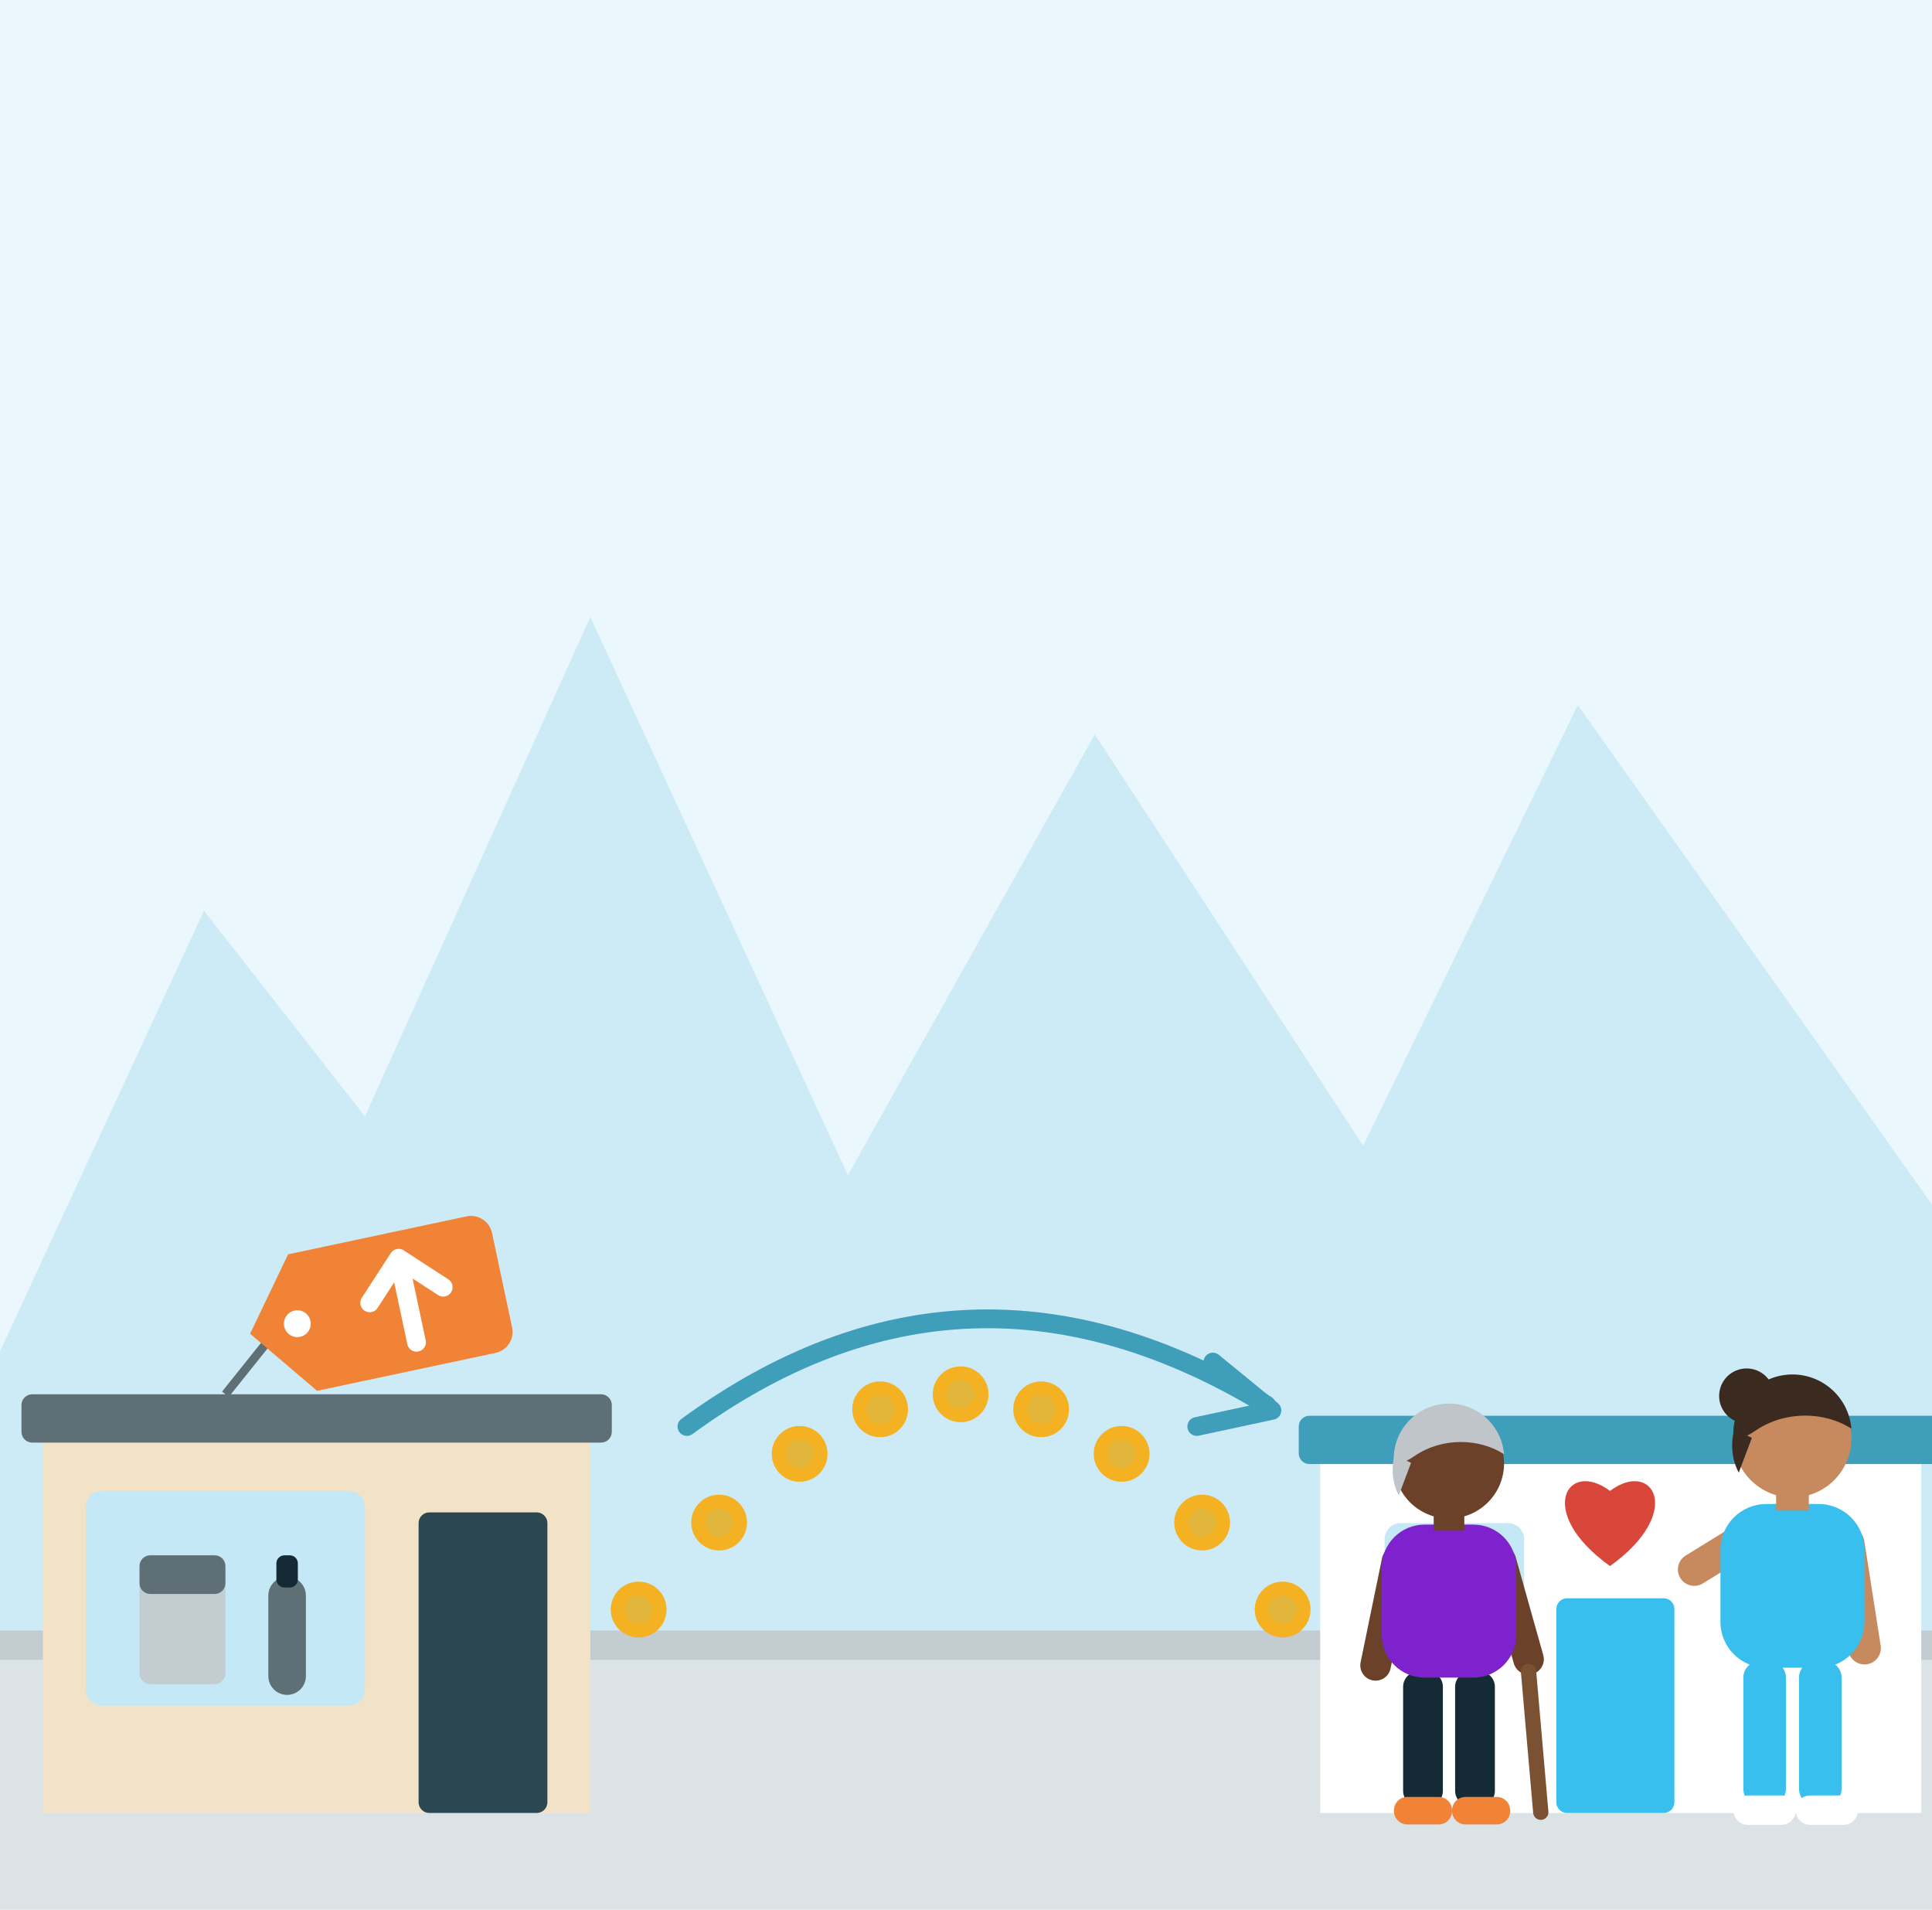
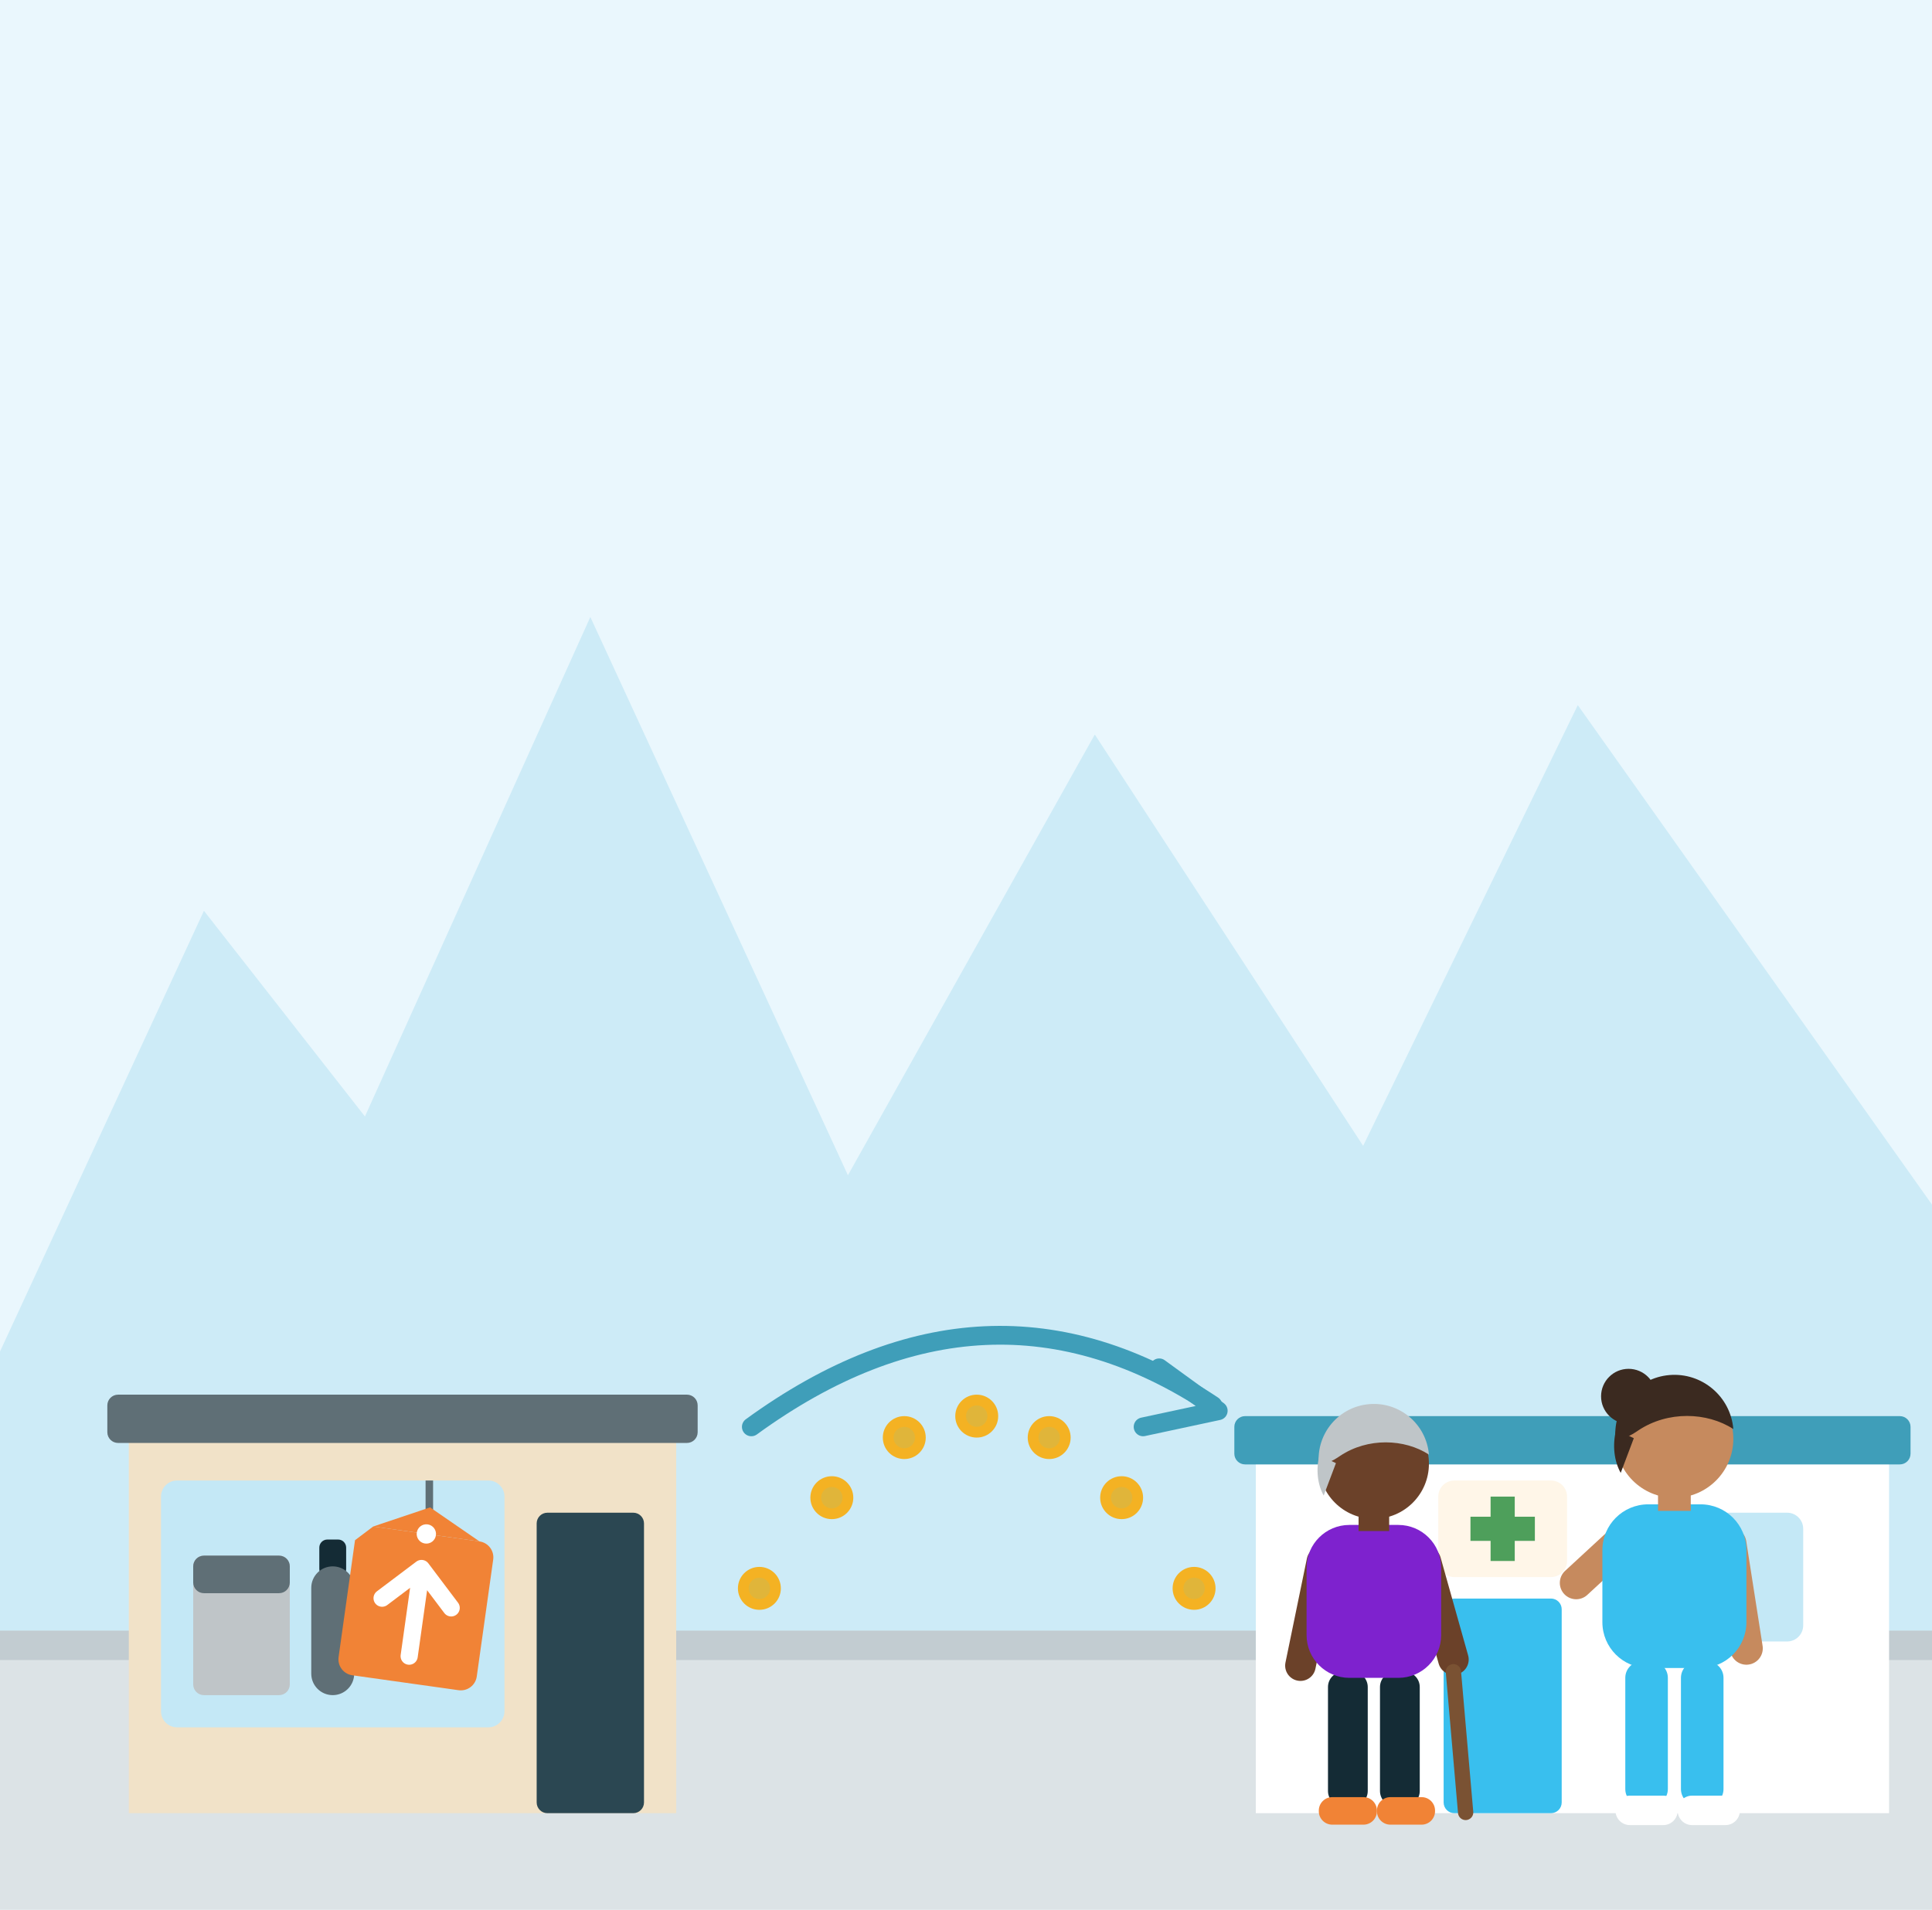
<svg xmlns="http://www.w3.org/2000/svg" width="100%" height="100%" data-sky="#EAF7FD">
  <svg width="100%" height="100%" viewBox="0 0 360 130" preserveAspectRatio="none">
    <rect width="360" height="130" fill="#EAF7FD" />
    <path d="M0 92L38 62l30 14 42-34 48 38 46-30 50 28 40-30 66 34v42H0z" fill="#CDEBF7" />
    <rect y="112" width="360" height="18" fill="#DCE3E6" />
    <path d="M0 112h360" stroke="#C2CCD1" stroke-width="2" />
  </svg>
  <svg width="100%" height="100%" viewBox="0 0 360 130" preserveAspectRatio="xMidYMax meet">
-     <rect x="8" y="40" width="102" height="72" fill="#F1E2C8" />
-     <rect x="4" y="34" width="110" height="9" rx="2" fill="#5F6F76" />
-     <rect x="16" y="52" width="52" height="40" rx="3" fill="#C4E8F6" />
-     <rect x="26" y="64" width="16" height="24" rx="2" fill="#C2CCD1" />
-     <rect x="26" y="64" width="16" height="7.2" rx="2" fill="#5F6F76" />
-     <rect x="50" y="68" width="7" height="22" rx="3.5" fill="#5F6F76" />
-     <rect x="51.5" y="64" width="4" height="6" rx="1.5" fill="#142B35" />
-     <rect x="78" y="56" width="24" height="56" rx="2" fill="#2B4752" />
-     <path d="M42 34L58 14" stroke="#5F6F76" stroke-width="1.6" />
-     <g transform="rotate(-12 64 18)">
-       <path d="M56 6h34a4 4 0 0 1 4 4v18a4 4 0 0 1-4 4H56l-10-13z" fill="#F18336" />
-       <circle cx="55" cy="19" r="2.5" fill="#FFFFFF" />
-       <path d="M76 27V12M69 18l7-7 7 7" stroke="#FFFFFF" stroke-width="3.5" stroke-linecap="round" stroke-linejoin="round" fill="none" />
+     <rect x="24" y="40" width="102" height="72" fill="#F1E2C8" />
+     <rect x="20" y="34" width="110" height="9" rx="2" fill="#5F6F76" />
+     <rect x="30" y="50" width="64" height="46" rx="3" fill="#C4E8F6" />
+     <rect x="36" y="64" width="18" height="26" rx="2" fill="#BFC5C8" />
+     <rect x="36" y="64" width="18" height="7" rx="2" fill="#5F6F76" />
+     <rect x="59.5" y="61" width="5" height="7" rx="1.5" fill="#142B35" />
+     <rect x="58" y="66" width="8" height="24" rx="4" fill="#5F6F76" />
+     <path d="M80 50V56" stroke="#5F6F76" stroke-width="1.4" />
+     <g transform="rotate(8 80 56)">
+       <path d="M70 60h20a3 3 0 0 1 3 3v22a3 3 0 0 1-3 3H70a3 3 0 0 1-3-3V63z" fill="#F18336" />
+       <path d="M70 60l10-5 10 5z" fill="#F18336" />
+       <circle cx="80" cy="60" r="1.8" fill="#FFFFFF" />
+       <path d="M80 83V67M73.5 73l6.5-6.5 6.5 6.5" stroke="#FFFFFF" stroke-width="3.2" stroke-linecap="round" stroke-linejoin="round" fill="none" />
    </g>
-     <circle cx="119.0" cy="74.1" r="5.2" fill="#F4B223" />
-     <circle cx="119.0" cy="74.1" r="2.6" fill="#E0B53A" />
-     <circle cx="134.0" cy="57.9" r="5.2" fill="#F4B223" />
-     <circle cx="134.0" cy="57.9" r="2.6" fill="#E0B53A" />
-     <circle cx="149.0" cy="45.1" r="5.2" fill="#F4B223" />
-     <circle cx="149.0" cy="45.1" r="2.6" fill="#E0B53A" />
-     <circle cx="164.0" cy="36.8" r="5.2" fill="#F4B223" />
-     <circle cx="164.0" cy="36.8" r="2.6" fill="#E0B53A" />
-     <circle cx="179.0" cy="34.0" r="5.2" fill="#F4B223" />
-     <circle cx="179.0" cy="34.0" r="2.6" fill="#E0B53A" />
-     <circle cx="194.0" cy="36.8" r="5.2" fill="#F4B223" />
-     <circle cx="194.0" cy="36.8" r="2.6" fill="#E0B53A" />
-     <circle cx="209.0" cy="45.1" r="5.2" fill="#F4B223" />
-     <circle cx="209.0" cy="45.1" r="2.6" fill="#E0B53A" />
-     <circle cx="224.0" cy="57.9" r="5.2" fill="#F4B223" />
-     <circle cx="224.0" cy="57.9" r="2.6" fill="#E0B53A" />
-     <circle cx="239.0" cy="74.1" r="5.2" fill="#F4B223" />
-     <circle cx="239.0" cy="74.1" r="2.6" fill="#E0B53A" />
-     <path d="M128 40Q180 2 236 36" stroke="#3F9EB9" stroke-width="3.5" fill="none" stroke-linecap="round" />
-     <path d="M226 28l11 9-14 3" stroke="#3F9EB9" stroke-width="3.5" fill="none" stroke-linecap="round" stroke-linejoin="round" />
-     <rect x="246" y="44" width="112" height="68" fill="#FFFFFF" />
-     <rect x="242" y="38" width="120" height="9" rx="2" fill="#3F9EB9" />
-     <path d="M300 66C286 56 292 46 300 52C308 46 314 56 300 66Z" fill="#D9473B" />
-     <rect x="258" y="58" width="26" height="22" rx="3" fill="#C4E8F6" />
-     <rect x="290" y="72" width="22" height="40" rx="2" fill="#39BFEE" />
-     <g transform="translate(334 113) scale(1.22)">
+     <rect x="100" y="56" width="20" height="56" rx="2" fill="#2B4752" />
+     <circle cx="141.5" cy="70.1" r="4" fill="#F4B223" />
+     <circle cx="141.5" cy="70.1" r="2" fill="#E0B53A" />
+     <circle cx="155.0" cy="53.2" r="4" fill="#F4B223" />
+     <circle cx="155.0" cy="53.2" r="2" fill="#E0B53A" />
+     <circle cx="168.5" cy="42.0" r="4" fill="#F4B223" />
+     <circle cx="168.5" cy="42.0" r="2" fill="#E0B53A" />
+     <circle cx="182.0" cy="38.0" r="4" fill="#F4B223" />
+     <circle cx="182.0" cy="38.0" r="2" fill="#E0B53A" />
+     <circle cx="195.5" cy="42.0" r="4" fill="#F4B223" />
+     <circle cx="195.5" cy="42.0" r="2" fill="#E0B53A" />
+     <circle cx="209.0" cy="53.2" r="4" fill="#F4B223" />
+     <circle cx="209.0" cy="53.2" r="2" fill="#E0B53A" />
+     <circle cx="222.5" cy="70.1" r="4" fill="#F4B223" />
+     <circle cx="222.5" cy="70.1" r="2" fill="#E0B53A" />
+     <path d="M140 40Q184 8 226 36" stroke="#3F9EB9" stroke-width="3.5" fill="none" stroke-linecap="round" />
+     <path d="M216 29l11 8-14 3" stroke="#3F9EB9" stroke-width="3.5" fill="none" stroke-linecap="round" stroke-linejoin="round" />
+     <rect x="234" y="44" width="118" height="68" fill="#FFFFFF" />
+     <rect x="230" y="38" width="126" height="9" rx="2" fill="#3F9EB9" />
+     <rect x="268" y="50" width="24" height="18" rx="3" fill="#FFF6E8" />
+     <path d="M280 53v12M274 59h12" stroke="#4E9F5B" stroke-width="4.5" />
+     <rect x="306" y="56" width="30" height="24" rx="3" fill="#C4E8F6" />
+     <rect x="269" y="72" width="22" height="40" rx="2" fill="#39BFEE" />
+     <g transform="translate(312 113) scale(1.22)">
      <rect x="-7.5" y="-24" width="6.5" height="22" rx="2.5" fill="#39BFEE" />
      <rect x="1" y="-24" width="6.5" height="22" rx="2.5" fill="#39BFEE" />
      <rect x="-9" y="-3.5" width="9.5" height="4.5" rx="2.2" fill="#FFFFFF" />
      <rect x="0.5" y="-3.5" width="9.5" height="4.5" rx="2.2" fill="#FFFFFF" />
-       <path d="M-8.5 -42L-15 -38" stroke="#C68A5E" stroke-width="5" stroke-linecap="round" />
+       <path d="M-8.5 -42L-15 -36" stroke="#C68A5E" stroke-width="5" stroke-linecap="round" />
      <path d="M8.5 -42L11 -26" stroke="#C68A5E" stroke-width="5" stroke-linecap="round" />
      <rect x="-11" y="-48" width="22" height="25" rx="7" fill="#39BFEE" />
      <rect x="-2.5" y="-53" width="5" height="6" fill="#C68A5E" />
      <circle cx="0" cy="-58" r="9" fill="#C68A5E" />
      <circle cx="-7" cy="-64.5" r="4.2" fill="#3B2A20" />
      <path d="M-9 -58a9 9 0 0 1 18-1.5c-4-2.6-10-2.8-14.5.2-1.3.9-2.4 1.4-3.5 1.3z" fill="#3B2A20" />
      <path d="M-8.9 -59.4c-.6 2.4-.3 4.8.7 6.6l2-5.3z" fill="#3B2A20" />
    </g>
-     <g transform="translate(270 113) scale(1.14)">
+     <g transform="translate(256 113) scale(1.14)">
      <rect x="-7.5" y="-24" width="6.5" height="22" rx="2.5" fill="#142B35" />
      <rect x="1" y="-24" width="6.5" height="22" rx="2.5" fill="#142B35" />
      <rect x="-9" y="-3.5" width="9.5" height="4.5" rx="2.2" fill="#F18336" />
      <rect x="0.5" y="-3.5" width="9.5" height="4.5" rx="2.2" fill="#F18336" />
      <path d="M-8.5 -42L-12 -25" stroke="#6B4129" stroke-width="5" stroke-linecap="round" />
      <path d="M8.5 -42L13 -26" stroke="#6B4129" stroke-width="5" stroke-linecap="round" />
      <rect x="-11" y="-48" width="22" height="25" rx="7" fill="#7E22CE" />
      <rect x="-2.5" y="-53" width="5" height="6" fill="#6B4129" />
      <circle cx="0" cy="-58" r="9" fill="#6B4129" />
      <path d="M-9 -58a9 9 0 0 1 18-1.5c-4-2.6-10-2.8-14.5.2-1.3.9-2.4 1.4-3.5 1.3z" fill="#BFC5C8" />
      <path d="M-8.9 -59.4c-.6 2.4-.3 4.8.7 6.6l2-5.3z" fill="#BFC5C8" />
      <path d="M13 -24L15 -1" stroke="#7A5233" stroke-width="2.5" stroke-linecap="round" />
    </g>
  </svg>
</svg>
